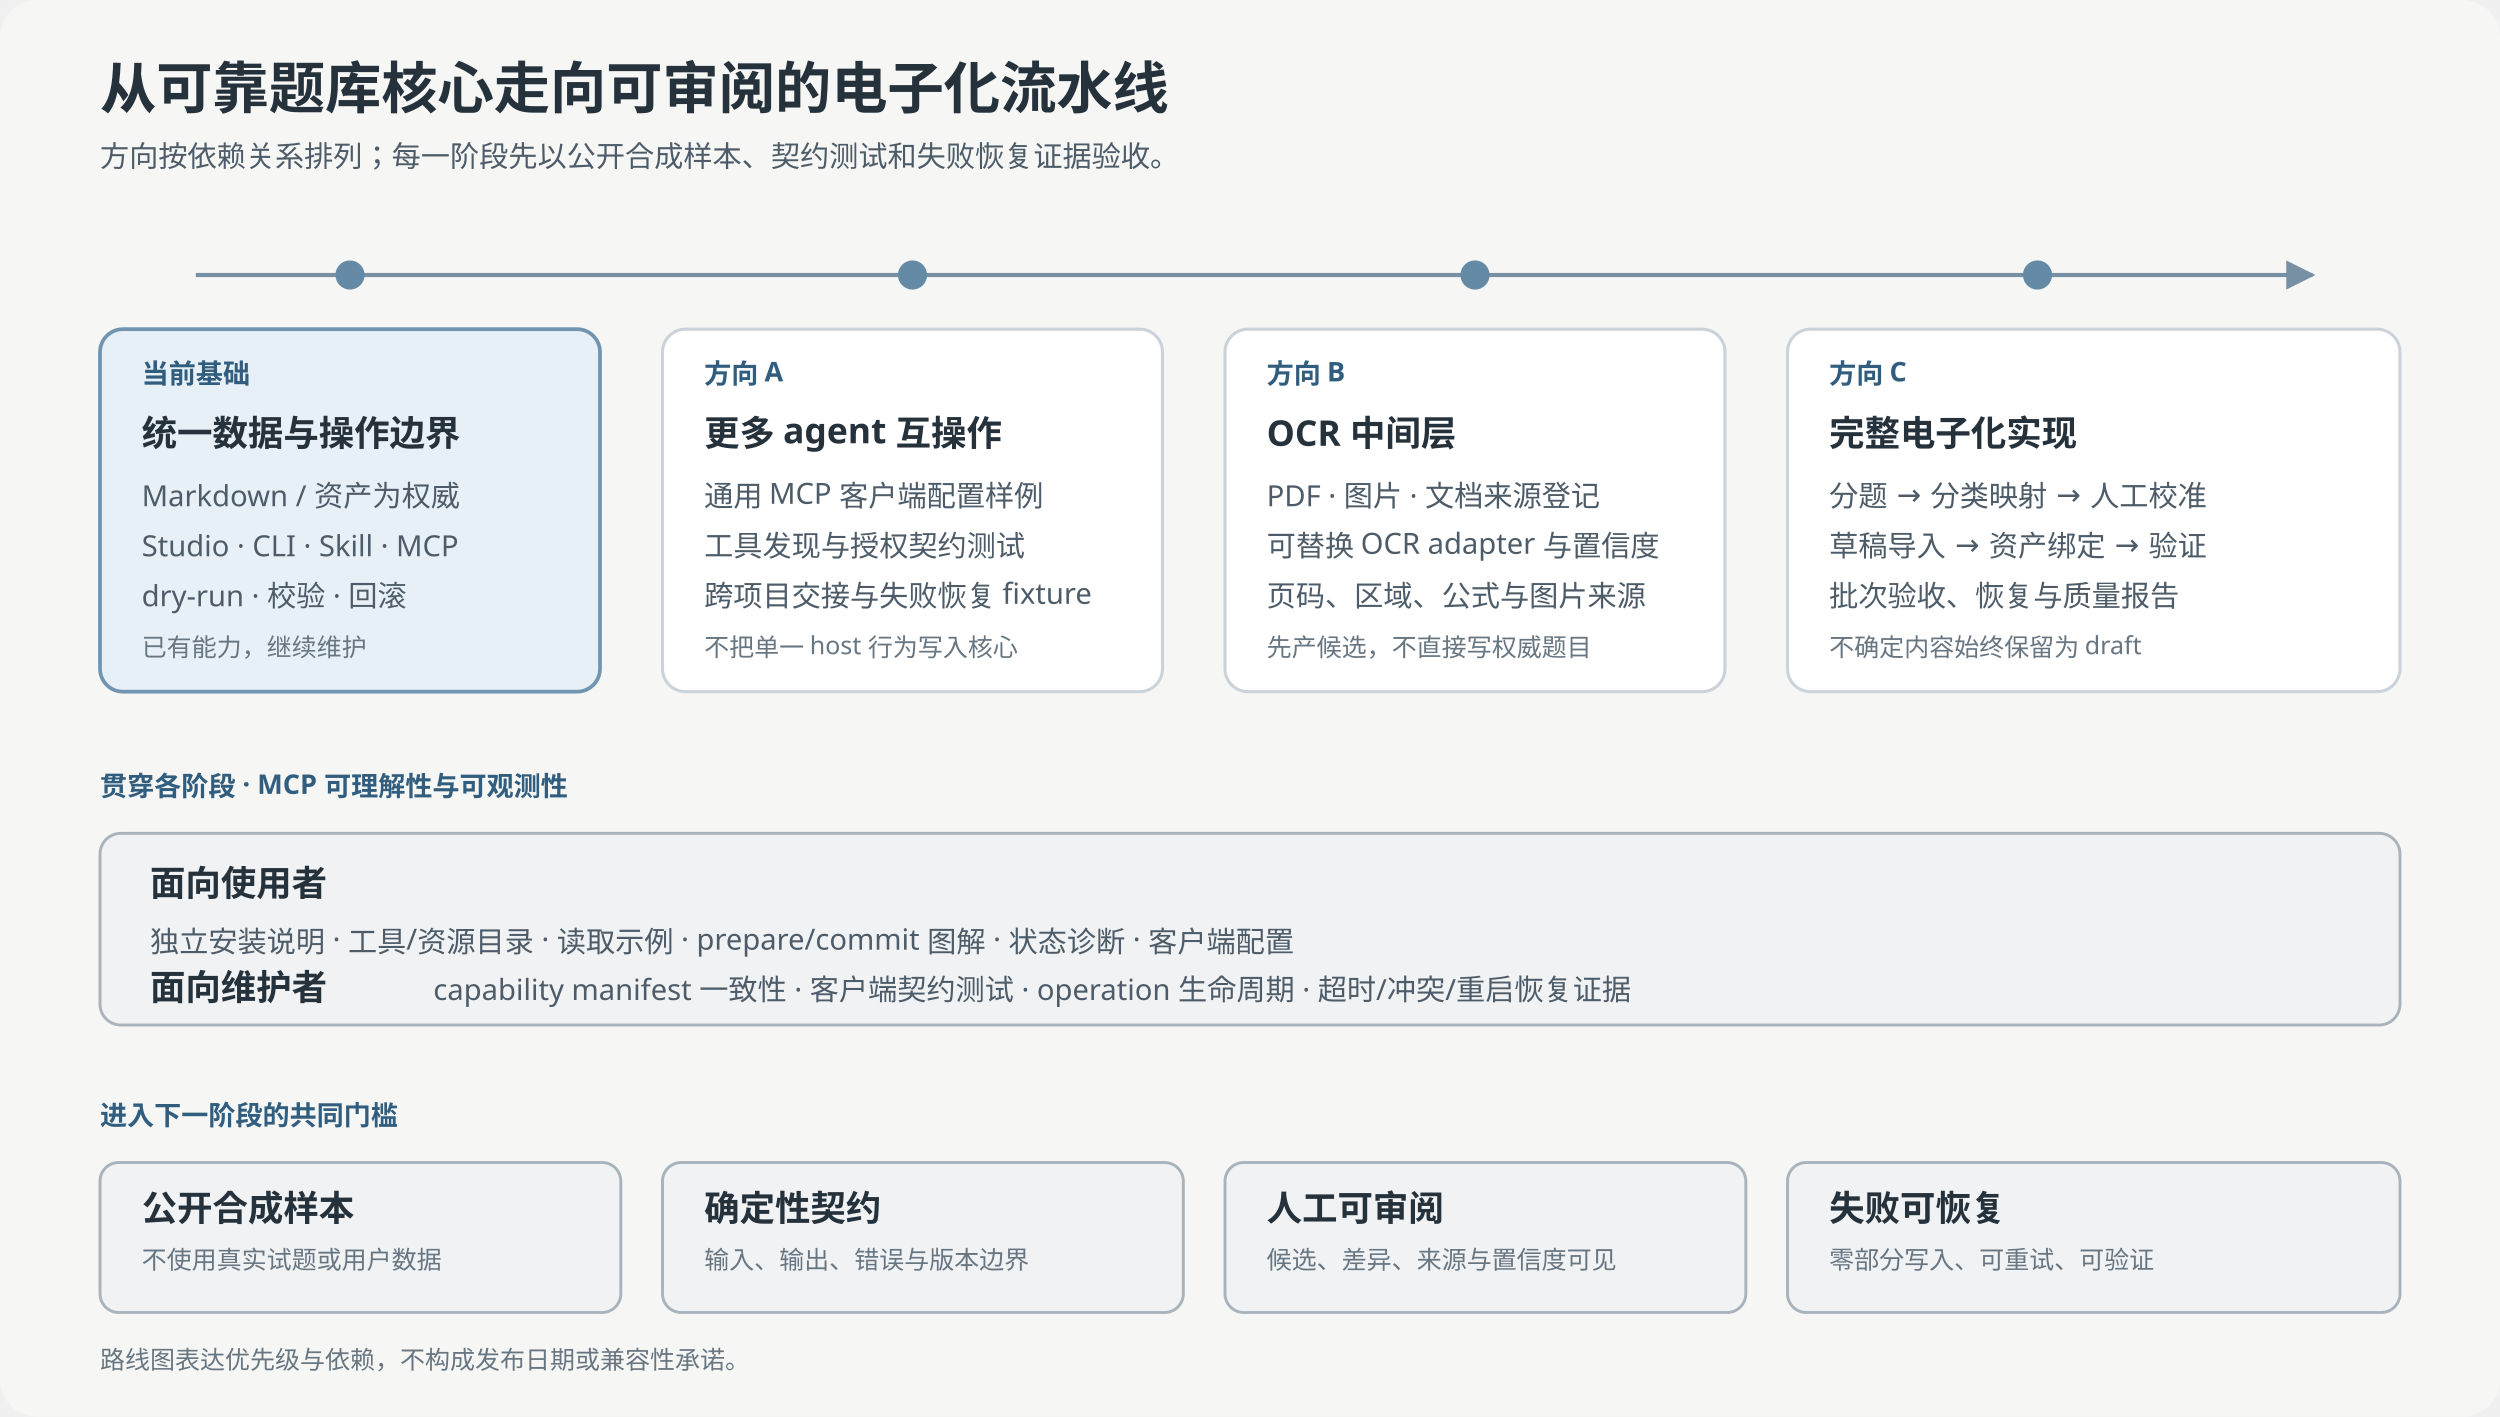
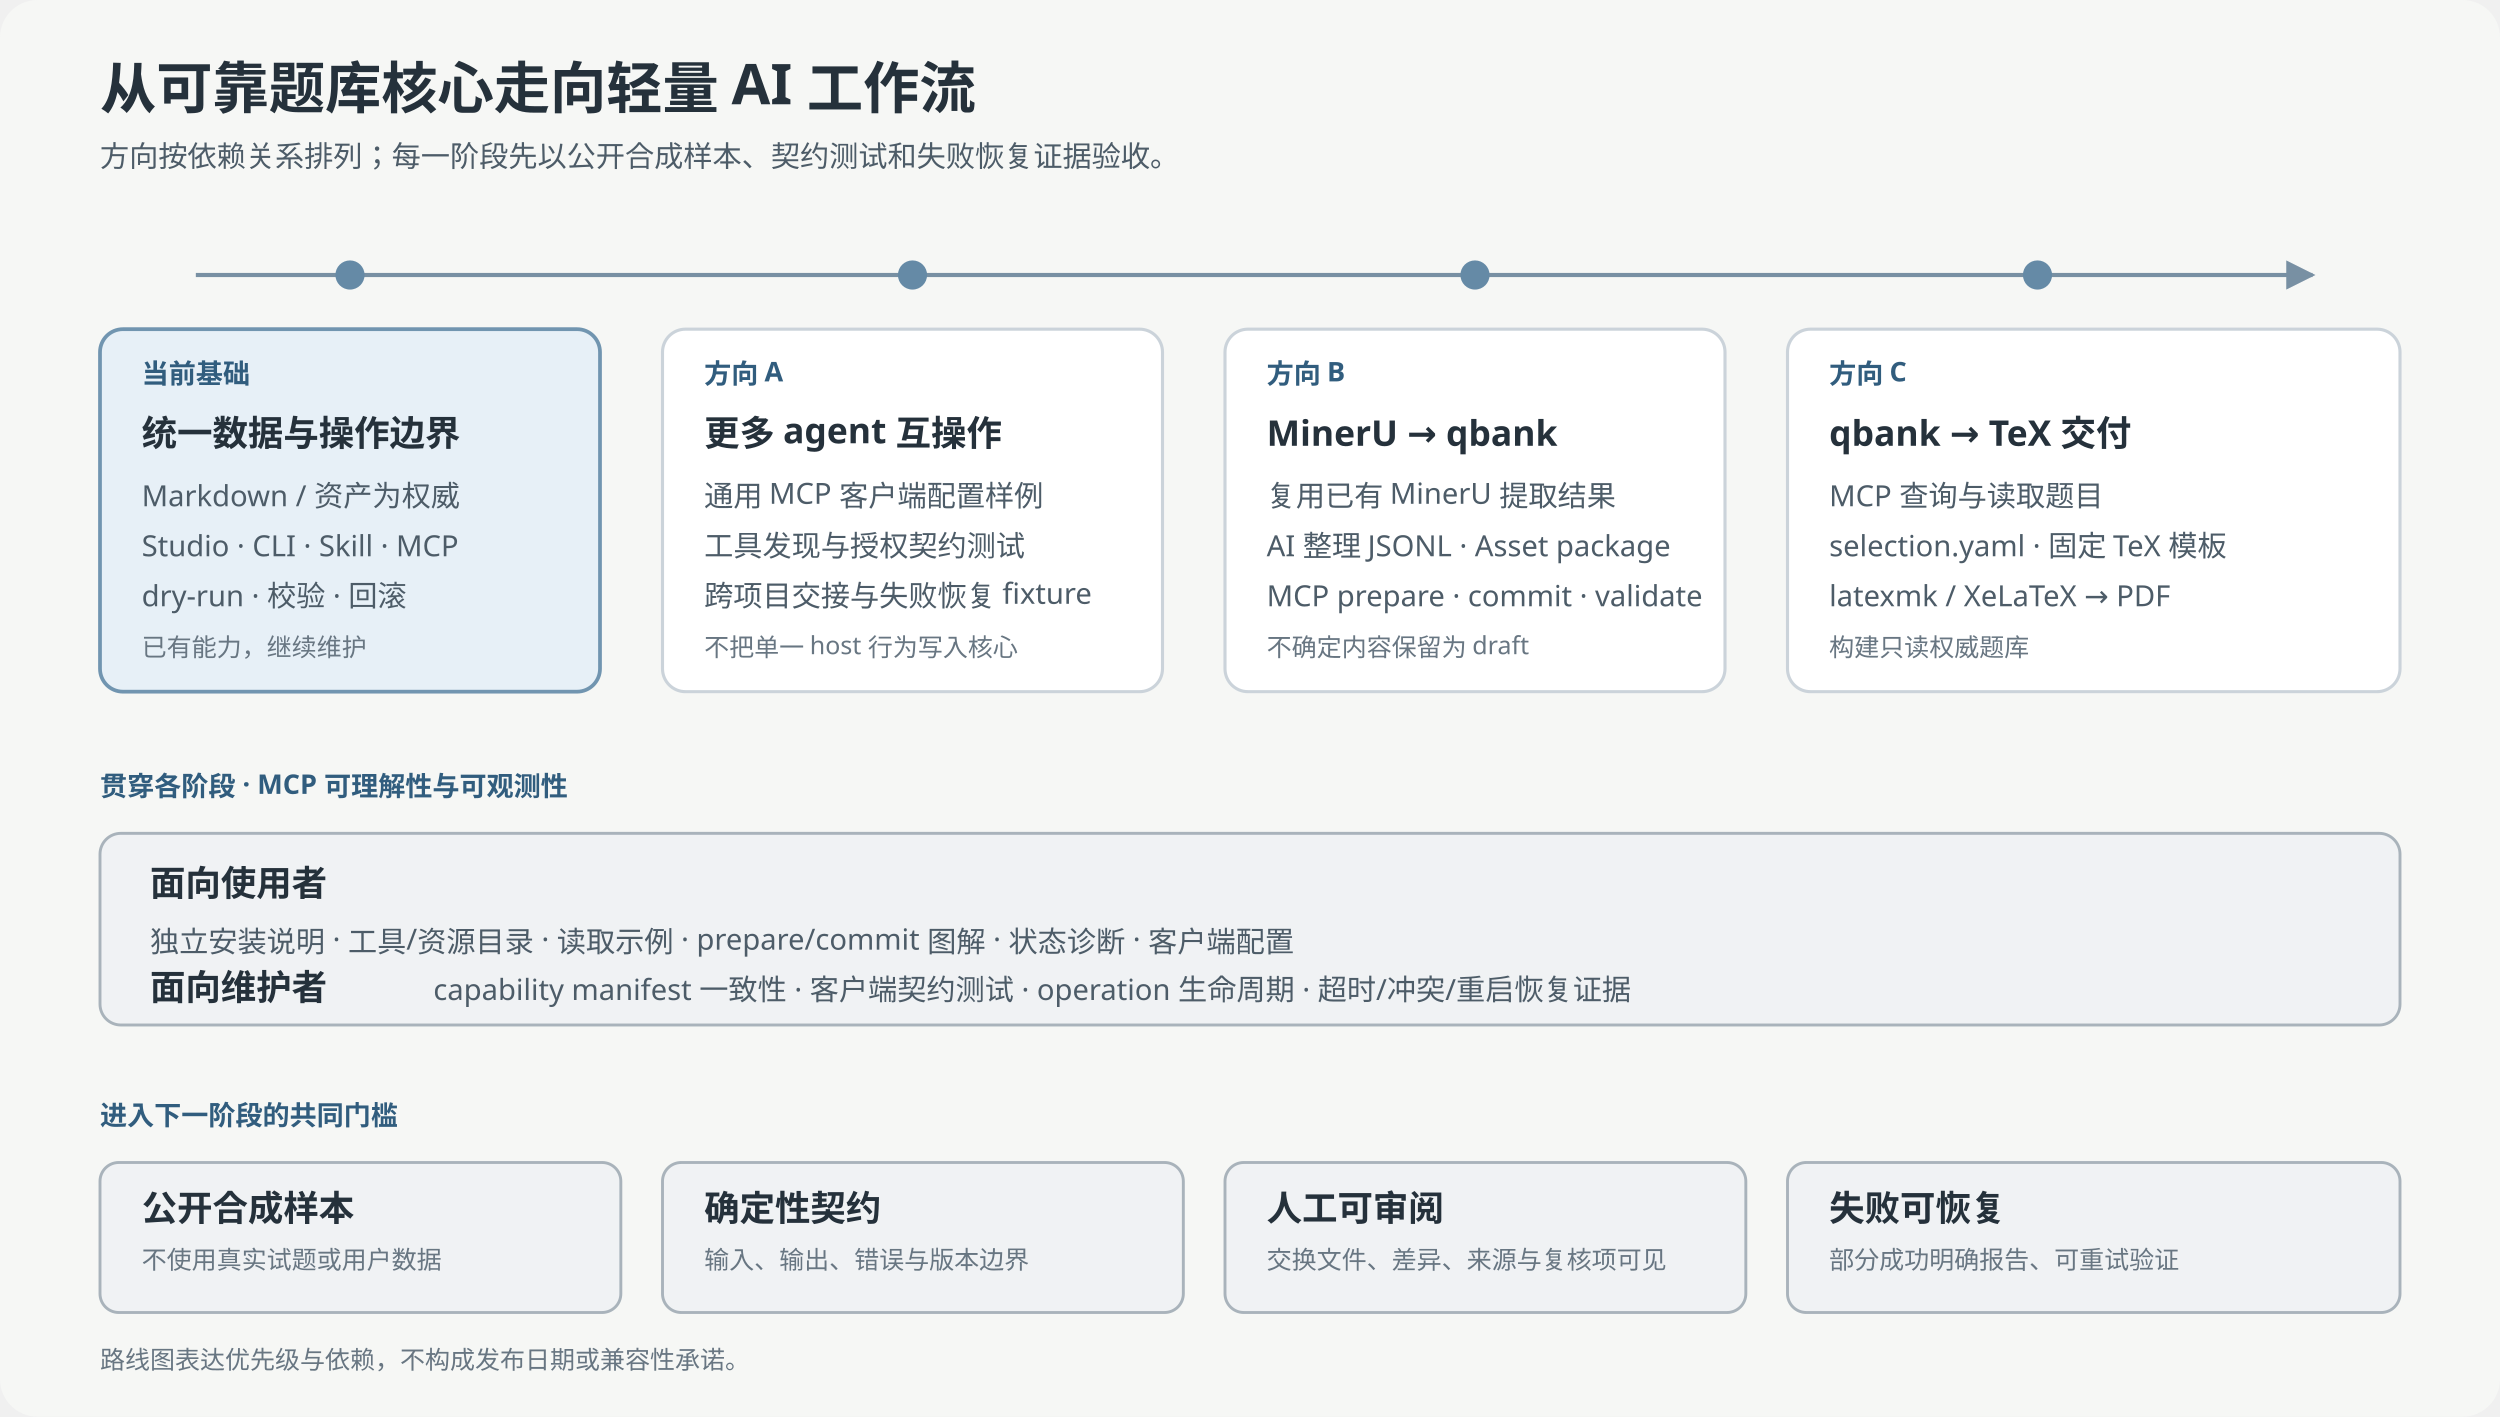
<svg xmlns="http://www.w3.org/2000/svg" viewBox="0 0 1200 680" role="img" aria-labelledby="title desc">
  <defs>
    <marker id="arrow" viewBox="0 0 10 10" refX="9" refY="5" markerWidth="7" markerHeight="7" orient="auto">
      <path d="M0 0 10 5 0 10Z" fill="context-stroke" />
    </marker>
    <style>
      .bg{fill:#f6f7f5}.phase{fill:#fff;stroke:#cbd3da;stroke-width:1.5}.now{fill:#e7f0f7;stroke:#7195b0;stroke-width:1.8}.future{fill:#f0f2f4;stroke:#a9b3bb;stroke-width:1.4}.track{fill:none;stroke:#7890a3;stroke-width:2;marker-end:url(#arrow)}.dot{fill:#658aa6}.title{fill:#25313b;font:700 27px 'Segoe UI',sans-serif}.heading{fill:#25313b;font:600 17px 'Segoe UI',sans-serif}.body{fill:#4d5c68;font:14px 'Segoe UI',sans-serif}.small{fill:#687682;font:12px 'Segoe UI',sans-serif}.label{fill:#315d7e;font:600 13px 'Segoe UI',sans-serif}
      @media(prefers-color-scheme:dark){.bg{fill:#1e242a}.phase{fill:#282f36;stroke:#46515b}.now{fill:#29475c;stroke:#80a8c4}.future{fill:#252c32;stroke:#4c5862}.track{stroke:#809caf}.dot{fill:#80a8c4}.title,.heading{fill:#edf1f4}.body{fill:#c4cdd5}.small{fill:#a2aeb8}.label{fill:#9cc3df}}
    </style>
  </defs>
  <rect class="bg" width="1200" height="680" rx="18" />
-   <text class="title" x="48" y="52">从可靠题库核心走向可审阅的电子化流水线</text>
+   <text class="title" x="48" y="52">从可靠题库核心走向轻量 AI 工作流</text>
  <text class="body" x="48" y="80">方向按依赖关系排列；每一阶段先以公开合成样本、契约测试和失败恢复证据验收。</text>
  <path class="track" d="M94 132H1110" />
  <circle class="dot" cx="168" cy="132" r="7" />
  <circle class="dot" cx="438" cy="132" r="7" />
  <circle class="dot" cx="708" cy="132" r="7" />
  <circle class="dot" cx="978" cy="132" r="7" />
  <rect class="now" x="48" y="158" width="240" height="174" rx="11" />
  <text class="label" x="68" y="184">当前基础</text>
  <text class="heading" x="68" y="214">统一数据与操作边界</text>
  <text class="body" x="68" y="243">Markdown / 资产为权威</text>
  <text class="body" x="68" y="267">Studio · CLI · Skill · MCP</text>
  <text class="body" x="68" y="291">dry-run · 校验 · 回滚</text>
  <text class="small" x="68" y="315">已有能力，继续维护</text>
  <rect class="phase" x="318" y="158" width="240" height="174" rx="11" />
  <text class="label" x="338" y="184">方向 A</text>
  <text class="heading" x="338" y="214">更多 agent 互操作</text>
  <text class="body" x="338" y="243">通用 MCP 客户端配置样例</text>
  <text class="body" x="338" y="267">工具发现与授权契约测试</text>
  <text class="body" x="338" y="291">跨项目交接与失败恢复 fixture</text>
  <text class="small" x="338" y="315">不把单一 host 行为写入核心</text>
  <rect class="phase" x="588" y="158" width="240" height="174" rx="11" />
  <text class="label" x="608" y="184">方向 B</text>
-   <text class="heading" x="608" y="214">OCR 中间层</text>
-   <text class="body" x="608" y="243">PDF · 图片 · 文档来源登记</text>
-   <text class="body" x="608" y="267">可替换 OCR adapter 与置信度</text>
-   <text class="body" x="608" y="291">页码、区域、公式与图片来源</text>
-   <text class="small" x="608" y="315">先产候选，不直接写权威题目</text>
+   <text class="heading" x="608" y="214">MinerU → qbank</text>
+   <text class="body" x="608" y="243">复用已有 MinerU 提取结果</text>
+   <text class="body" x="608" y="267">AI 整理 JSONL · Asset package</text>
+   <text class="body" x="608" y="291">MCP prepare · commit · validate</text>
+   <text class="small" x="608" y="315">不确定内容保留为 draft</text>
  <rect class="phase" x="858" y="158" width="294" height="174" rx="11" />
  <text class="label" x="878" y="184">方向 C</text>
-   <text class="heading" x="878" y="214">完整电子化实现</text>
-   <text class="body" x="878" y="243">分题 → 分类映射 → 人工校准</text>
-   <text class="body" x="878" y="267">草稿导入 → 资产绑定 → 验证</text>
-   <text class="body" x="878" y="291">批次验收、恢复与质量报告</text>
-   <text class="small" x="878" y="315">不确定内容始终保留为 draft</text>
+   <text class="heading" x="878" y="214">qbank → TeX 交付</text>
+   <text class="body" x="878" y="243">MCP 查询与读取题目</text>
+   <text class="body" x="878" y="267">selection.yaml · 固定 TeX 模板</text>
+   <text class="body" x="878" y="291">latexmk / XeLaTeX → PDF</text>
+   <text class="small" x="878" y="315">构建只读权威题库</text>
  <text class="label" x="48" y="382">贯穿各阶段 · MCP 可理解性与可观测性</text>
  <rect class="future" x="48" y="400" width="1104" height="92" rx="10" />
  <text class="heading" x="72" y="430">面向使用者</text>
  <text class="body" x="72" y="457">独立安装说明 · 工具/资源目录 · 读取示例 · prepare/commit 图解 · 状态诊断 · 客户端配置</text>
  <text class="heading" x="72" y="480">面向维护者</text>
  <text class="body" x="208" y="480">capability manifest 一致性 · 客户端契约测试 · operation 生命周期 · 超时/冲突/重启恢复证据</text>
  <text class="label" x="48" y="540">进入下一阶段的共同门槛</text>
  <rect class="future" x="48" y="558" width="250" height="72" rx="9" />
  <text class="heading" x="68" y="586">公开合成样本</text>
  <text class="small" x="68" y="609">不使用真实试题或用户数据</text>
  <rect class="future" x="318" y="558" width="250" height="72" rx="9" />
  <text class="heading" x="338" y="586">确定性契约</text>
  <text class="small" x="338" y="609">输入、输出、错误与版本边界</text>
  <rect class="future" x="588" y="558" width="250" height="72" rx="9" />
  <text class="heading" x="608" y="586">人工可审阅</text>
-   <text class="small" x="608" y="609">候选、差异、来源与置信度可见</text>
+   <text class="small" x="608" y="609">交换文件、差异、来源与复核项可见</text>
  <rect class="future" x="858" y="558" width="294" height="72" rx="9" />
  <text class="heading" x="878" y="586">失败可恢复</text>
-   <text class="small" x="878" y="609">零部分写入、可重试、可验证</text>
+   <text class="small" x="878" y="609">部分成功明确报告、可重试验证</text>
  <text class="small" x="48" y="657">路线图表达优先级与依赖，不构成发布日期或兼容性承诺。</text>
</svg>
